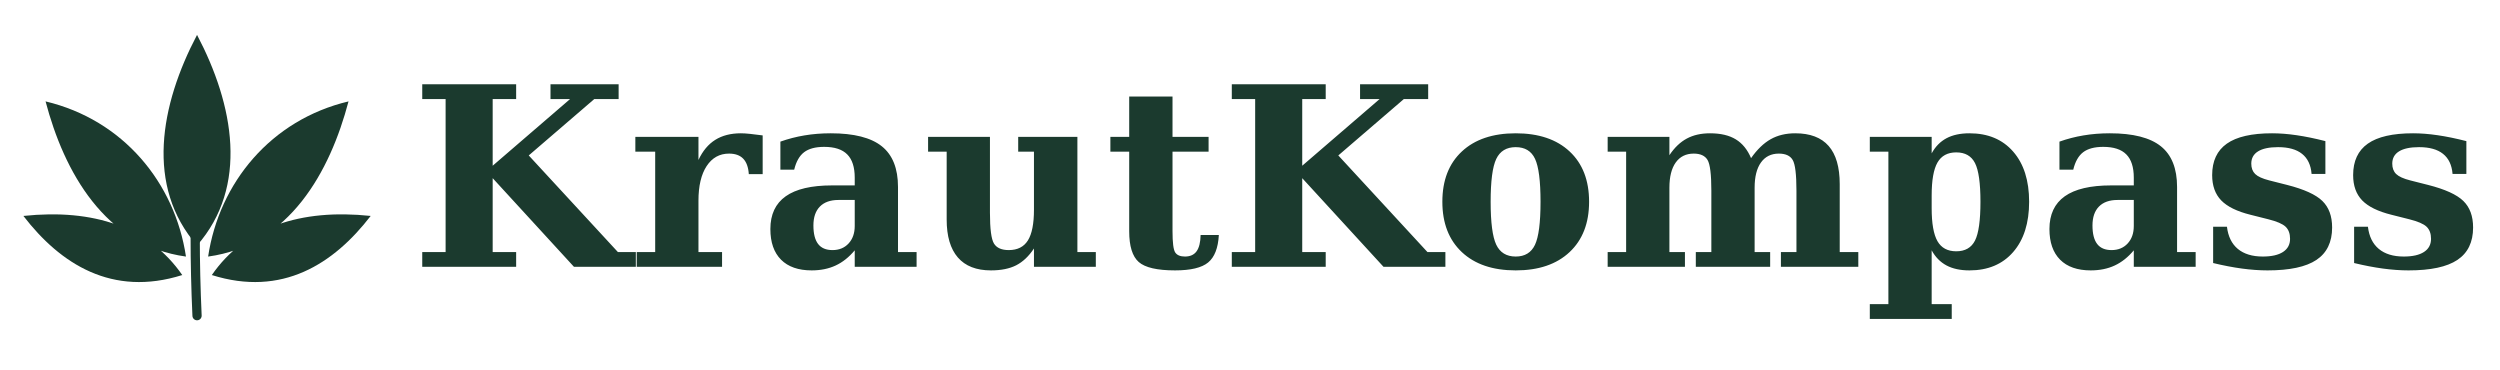
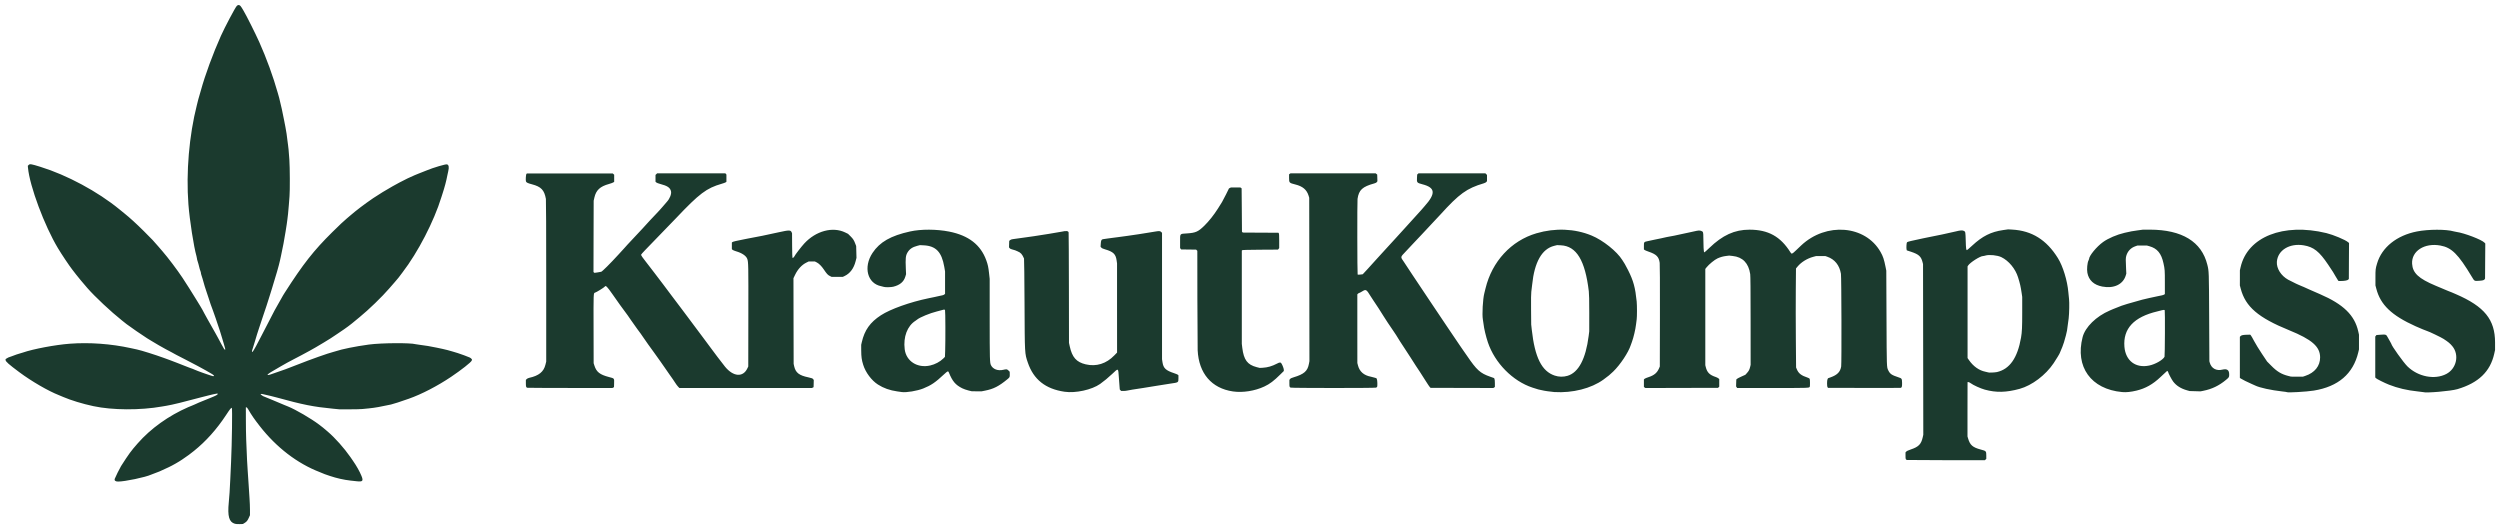
- <svg xmlns="http://www.w3.org/2000/svg" viewBox="0 0 609 90" width="609" height="90" color="#1B3A2E">
-   <g transform="translate(3 4) scale(.9)">
-     <path d="M50 81 Q49 59 50 39" fill="none" stroke="currentColor" stroke-width="2.5" stroke-linecap="round" />
-     <path d="M50 62 C36 46 40 24 50 5 C60 24 64 46 50 62 Z M47 65 C25 62 14 42 9 23 C30 28 44 45 47 65 Z M53 65 C75 62 86 42 91 23 C70 28 56 45 53 65 Z M46 70 C27 76 13 67 3 54 C22 52 37 57 46 70 Z M54 70 C73 76 87 67 97 54 C78 52 63 57 54 70 Z" fill="currentColor" />
-   </g>
-   <path d="M2.859 0.000 L2.859 3.603 L8.550 3.603 L8.550 40.870 L2.859 40.870 L2.859 44.473 L25.734 44.473 L25.734 40.870 L20.016 40.870 L20.016 24.629 L38.868 40.870 L34.103 40.870 L34.103 44.473 L50.697 44.473 L50.697 40.870 L44.768 40.870 L28.803 27.135 L50.516 3.603 L54.890 3.603 L54.890 0.000 L39.822 0.000 L20.016 21.598 L20.016 3.603 L25.734 3.603 L25.734 0.000 L2.859 0.000 Z M85.786 32.015 L85.786 22.580 L82.412 22.580 Q82.240 25.105 81.049 26.344 Q79.858 27.583 77.589 27.583 Q74.139 27.583 72.137 24.543 Q70.145 21.503 70.145 16.117 L70.145 3.603 L75.893 3.603 L75.893 0.000 L55.105 0.000 L55.105 3.603 L59.604 3.603 L59.604 28.060 L54.771 28.060 L54.771 31.663 L70.145 31.663 L70.145 26.030 Q71.689 29.337 74.234 30.929 Q76.789 32.530 80.477 32.530 Q81.402 32.530 82.726 32.387 Q84.051 32.254 85.786 32.015 Z M118.753 19.453 L118.753 3.603 L123.281 3.603 L123.281 0.000 L108.212 0.000 L108.212 4.022 Q106.125 1.515 103.561 0.324 Q101.006 -0.867 97.727 -0.867 Q92.867 -0.867 90.265 1.735 Q87.662 4.346 87.662 9.207 Q87.662 14.535 91.399 17.185 Q95.135 19.835 102.674 19.835 L108.212 19.835 L108.212 21.712 Q108.212 25.553 106.391 27.383 Q104.580 29.223 100.768 29.223 Q97.604 29.223 95.888 27.927 Q94.182 26.630 93.467 23.676 L90.102 23.676 L90.102 30.500 Q92.933 31.510 95.964 32.015 Q99.005 32.530 102.369 32.530 Q110.862 32.530 114.807 29.366 Q118.753 26.211 118.753 19.453 Z M108.212 9.951 L108.212 16.289 L104.247 16.289 Q101.302 16.289 99.720 14.678 Q98.147 13.077 98.147 10.065 Q98.147 7.063 99.291 5.566 Q100.434 4.079 102.789 4.079 Q105.229 4.079 106.715 5.690 Q108.212 7.301 108.212 9.951 Z M162.453 31.663 L162.453 3.603 L166.942 3.603 L166.942 0.000 L151.873 0.000 L151.873 4.470 Q149.996 1.639 147.556 0.381 Q145.116 -0.867 141.389 -0.867 Q136.061 -0.867 133.335 2.278 Q130.609 5.423 130.609 11.523 L130.609 28.060 L126.082 28.060 L126.082 31.663 L141.151 31.663 L141.151 13.163 Q141.151 7.272 142.132 5.671 Q143.114 4.079 145.735 4.079 Q148.928 4.079 150.396 6.434 Q151.873 8.788 151.873 13.906 L151.873 28.060 L148.032 28.060 L148.032 31.663 L162.453 31.663 Z M175.074 28.060 L170.489 28.060 L170.489 31.663 L175.074 31.663 L175.074 41.490 L185.625 41.490 L185.625 31.663 L194.412 31.663 L194.412 28.060 L185.625 28.060 L185.625 8.664 Q185.625 4.527 186.273 3.517 Q186.930 2.507 188.656 2.507 Q190.562 2.507 191.486 3.784 Q192.411 5.061 192.468 7.749 L196.910 7.749 Q196.643 2.983 194.298 1.058 Q191.963 -0.867 186.244 -0.867 Q179.725 -0.867 177.399 1.172 Q175.074 3.222 175.074 8.664 L175.074 28.060 Z M200.067 0.000 L200.067 3.603 L205.757 3.603 L205.757 40.870 L200.067 40.870 L200.067 44.473 L222.942 44.473 L222.942 40.870 L217.223 40.870 L217.223 24.629 L236.076 40.870 L231.310 40.870 L231.310 44.473 L247.904 44.473 L247.904 40.870 L241.976 40.870 L226.011 27.135 L247.723 3.603 L252.098 3.603 L252.098 0.000 L237.029 0.000 L217.223 21.598 L217.223 3.603 L222.942 3.603 L222.942 0.000 L200.067 0.000 Z M269.230 2.507 Q272.566 2.507 273.920 5.366 Q275.273 8.225 275.273 15.850 Q275.273 23.475 273.929 26.316 Q272.595 29.156 269.230 29.156 Q265.856 29.156 264.484 26.278 Q263.121 23.409 263.121 15.850 Q263.121 8.283 264.484 5.395 Q265.856 2.507 269.230 2.507 Z M269.230 -0.867 Q260.852 -0.867 256.106 3.584 Q251.359 8.044 251.359 15.850 Q251.359 23.676 256.106 28.098 Q260.852 32.530 269.230 32.530 Q277.627 32.530 282.364 28.098 Q287.102 23.676 287.102 15.850 Q287.102 8.044 282.345 3.584 Q277.599 -0.867 269.230 -0.867 Z M326.558 26.478 Q328.770 29.633 331.324 31.081 Q333.888 32.530 337.319 32.530 Q342.762 32.530 345.459 29.442 Q348.156 26.363 348.156 20.140 L348.156 3.603 L352.684 3.603 L352.684 0.000 L333.831 0.000 L333.831 3.603 L337.615 3.603 L337.615 18.557 Q337.615 24.486 336.700 26.030 Q335.794 27.583 333.326 27.583 Q330.523 27.583 328.970 25.420 Q327.426 23.266 327.426 19.272 L327.426 3.603 L331.210 3.603 L331.210 0.000 L313.100 0.000 L313.100 3.603 L316.884 3.603 L316.884 18.557 Q316.884 24.486 315.960 26.030 Q315.035 27.583 312.595 27.583 Q309.764 27.583 308.211 25.420 Q306.667 23.266 306.667 19.272 L306.667 3.603 L310.451 3.603 L310.451 0.000 L291.626 0.000 L291.626 3.603 L296.125 3.603 L296.125 28.060 L291.626 28.060 L291.626 31.663 L306.667 31.663 L306.667 27.193 Q308.516 29.966 310.899 31.243 Q313.281 32.530 316.551 32.530 Q320.430 32.530 322.841 31.053 Q325.253 29.575 326.558 26.478 Z M370.554 17.395 L370.554 14.268 Q370.554 8.731 371.964 6.252 Q373.384 3.784 376.539 3.784 Q379.789 3.784 381.114 6.405 Q382.439 9.026 382.439 15.850 Q382.439 22.665 381.114 25.267 Q379.789 27.879 376.539 27.879 Q373.384 27.879 371.964 25.401 Q370.554 22.932 370.554 17.395 Z M360.012 28.060 L355.485 28.060 L355.485 31.663 L370.554 31.663 L370.554 27.641 Q371.897 30.109 374.156 31.320 Q376.425 32.530 379.761 32.530 Q386.518 32.530 390.407 28.070 Q394.296 23.618 394.296 15.850 Q394.296 8.073 390.407 3.603 Q386.518 -0.867 379.761 -0.867 Q376.425 -0.867 374.156 0.343 Q371.897 1.554 370.554 4.022 L370.554 -9.083 L375.443 -9.083 L375.443 -12.686 L355.485 -12.686 L355.485 -9.083 L360.012 -9.083 L360.012 28.060 Z M430.334 19.453 L430.334 3.603 L434.861 3.603 L434.861 0.000 L419.792 0.000 L419.792 4.022 Q417.705 1.515 415.141 0.324 Q412.586 -0.867 409.308 -0.867 Q404.447 -0.867 401.845 1.735 Q399.243 4.346 399.243 9.207 Q399.243 14.535 402.979 17.185 Q406.715 19.835 414.254 19.835 L419.792 19.835 L419.792 21.712 Q419.792 25.553 417.972 27.383 Q416.161 29.223 412.348 29.223 Q409.184 29.223 407.468 27.927 Q405.762 26.630 405.047 23.676 L401.683 23.676 L401.683 30.500 Q404.513 31.510 407.544 32.015 Q410.585 32.530 413.949 32.530 Q422.442 32.530 426.388 29.366 Q430.334 26.211 430.334 19.453 Z M419.792 9.951 L419.792 16.289 L415.827 16.289 Q412.882 16.289 411.300 14.678 Q409.727 13.077 409.727 10.065 Q409.727 7.063 410.871 5.566 Q412.014 4.079 414.369 4.079 Q416.809 4.079 418.296 5.690 Q419.792 7.301 419.792 9.951 Z M439.120 0.925 L439.120 9.770 L442.485 9.770 Q442.904 6.224 445.134 4.365 Q447.374 2.507 451.215 2.507 Q454.427 2.507 456.143 3.622 Q457.859 4.737 457.859 6.824 Q457.859 8.731 456.772 9.770 Q455.685 10.808 452.550 11.590 L448.203 12.686 Q443.295 13.906 441.084 16.184 Q438.882 18.472 438.882 22.341 Q438.882 27.488 442.456 30.004 Q446.030 32.530 453.474 32.530 Q456.276 32.530 459.450 32.063 Q462.624 31.606 466.465 30.624 L466.465 22.637 L463.101 22.637 Q462.834 25.887 460.785 27.517 Q458.745 29.156 454.933 29.156 Q451.720 29.156 450.062 28.127 Q448.413 27.107 448.413 25.143 Q448.413 23.533 449.366 22.608 Q450.319 21.684 452.788 21.055 L457.115 19.958 Q463.339 18.376 465.722 16.051 Q468.105 13.735 468.105 9.588 Q468.105 4.232 464.273 1.677 Q460.451 -0.867 452.378 -0.867 Q449.423 -0.867 446.116 -0.419 Q442.818 0.029 439.120 0.925 Z M473.462 0.925 L473.462 9.770 L476.827 9.770 Q477.246 6.224 479.477 4.365 Q481.717 2.507 485.558 2.507 Q488.770 2.507 490.485 3.622 Q492.201 4.737 492.201 6.824 Q492.201 8.731 491.114 9.770 Q490.028 10.808 486.892 11.590 L482.546 12.686 Q477.637 13.906 475.426 16.184 Q473.224 18.472 473.224 22.341 Q473.224 27.488 476.798 30.004 Q480.373 32.530 487.817 32.530 Q490.619 32.530 493.793 32.063 Q496.967 31.606 500.808 30.624 L500.808 22.637 L497.443 22.637 Q497.176 25.887 495.127 27.517 Q493.087 29.156 489.275 29.156 Q486.063 29.156 484.404 28.127 Q482.755 27.107 482.755 25.143 Q482.755 23.533 483.709 22.608 Q484.662 21.684 487.130 21.055 L491.457 19.958 Q497.681 18.376 500.064 16.051 Q502.447 13.735 502.447 9.588 Q502.447 4.232 498.615 1.677 Q494.793 -0.867 486.720 -0.867 Q483.766 -0.867 480.458 -0.419 Q477.161 0.029 473.462 0.925 Z" fill="currentColor" transform="translate(100 65) scale(1 -1)" />
+ <svg xmlns="http://www.w3.org/2000/svg" viewBox="0 0 952 201" width="952" height="201">
+   <path fill="#1B3A2E" fill-rule="evenodd" d="M89.46 199.45C87.23 198.83 86.60 196.61 87.12 191.31C87.35 189.07 87.51 186.50 87.69 182.56C87.79 180.43 87.93 177.48 87.99 176.00C88.33 168.75 88.51 155.58 88.28 155.35C88.07 155.15 87.64 155.68 86.07 158.07C82.53 163.46 78.45 168.02 73.86 171.71C72.25 173.00 71.74 173.37 69.40 174.97C68.14 175.84 65.74 177.21 64.25 177.91C62.08 178.94 60.86 179.50 60.79 179.50C60.76 179.50 60.55 179.58 60.33 179.68C59.96 179.85 59.66 179.97 58.34 180.44C58.05 180.55 57.70 180.68 57.56 180.74C55.34 181.75 47.55 183.38 44.97 183.38C43.96 183.38 43.49 183.00 43.69 182.34C43.85 181.82 45.65 178.19 46.09 177.50C49.14 172.74 49.83 171.80 52.43 168.84C57.40 163.17 64.24 158.28 71.69 155.04C72.37 154.74 72.97 154.50 73.02 154.50C73.07 154.50 73.61 154.27 74.21 153.99C75.63 153.33 75.10 153.55 80.05 151.55C82.24 150.67 82.88 150.33 82.88 150.04L82.88 149.85L82.41 149.91C82.15 149.94 81.54 150.06 81.06 150.18C80.58 150.30 79.82 150.48 79.38 150.58C78.93 150.68 77.75 150.98 76.75 151.25C70.28 153.00 65.38 154.20 63.44 154.50C63.09 154.56 62.33 154.69 61.75 154.79C53.41 156.27 42.84 156.22 35.56 154.66C31.50 153.80 26.96 152.41 24.06 151.16C23.51 150.92 22.78 150.61 22.44 150.48C18.34 148.87 12.03 145.21 7.38 141.75C3.30 138.71 2.13 137.67 2.13 137.11L2.12 136.75L2.62 136.44C2.90 136.27 3.15 136.12 3.19 136.12C3.23 136.12 3.83 135.91 4.54 135.64C6.02 135.07 6.82 134.80 7.69 134.56C8.03 134.47 8.48 134.34 8.69 134.26C12.63 132.89 21.00 131.31 26.56 130.89C34.01 130.32 42.29 130.92 49.81 132.57C50.64 132.75 51.68 132.98 52.12 133.07C53.86 133.44 59.07 135.08 62.44 136.31C63.12 136.56 64.05 136.90 64.50 137.06C64.95 137.21 66.27 137.72 67.44 138.18C68.61 138.64 69.90 139.15 70.31 139.31C70.72 139.47 71.58 139.80 72.22 140.05C72.85 140.30 73.42 140.50 73.47 140.50C73.52 140.50 73.76 140.60 74.00 140.73C74.24 140.86 74.86 141.11 75.38 141.29C75.89 141.47 76.76 141.79 77.31 142.00C77.86 142.22 78.60 142.47 78.94 142.56C79.29 142.66 79.87 142.85 80.23 142.99C81.55 143.51 81.96 143.18 80.84 142.49C80.07 142.01 76.75 140.12 76.67 140.12C76.65 140.12 75.99 139.77 75.22 139.33C74.44 138.89 72.43 137.84 70.75 136.99C69.07 136.15 67.43 135.31 67.12 135.12C66.81 134.94 65.99 134.49 65.31 134.13C64.62 133.76 63.64 133.24 63.12 132.97C61.88 132.31 59.09 130.70 57.69 129.83C57.07 129.45 56.31 128.98 56.00 128.80C54.75 128.04 49.12 124.17 48.19 123.42C47.64 122.99 46.83 122.34 46.39 121.99C42.26 118.72 36.09 112.93 33.27 109.69C31.78 107.98 29.54 105.30 28.99 104.56C28.68 104.15 28.00 103.28 27.49 102.62C26.39 101.22 23.44 96.81 22.07 94.52C16.92 85.94 11.32 70.92 10.66 63.93L10.59 63.15L10.91 62.82C11.39 62.35 11.81 62.42 15.36 63.52C25.51 66.65 37.20 72.94 45.44 79.69C45.99 80.14 46.80 80.81 47.25 81.16C49.54 83.01 51.76 85.03 54.77 88.01C57.83 91.05 58.80 92.07 60.27 93.83C60.57 94.19 61.30 95.03 61.89 95.71C63.85 97.95 67.54 102.83 69.47 105.75C70.70 107.61 73.47 111.96 74.00 112.88C74.30 113.39 74.84 114.27 75.20 114.82C75.56 115.38 76.06 116.20 76.31 116.64C76.56 117.08 76.90 117.66 77.07 117.94C77.23 118.21 77.53 118.78 77.73 119.19C77.93 119.61 78.51 120.65 79.00 121.50C80.12 123.43 81.28 125.49 82.00 126.81C82.29 127.36 82.75 128.18 83.00 128.62C83.26 129.07 83.84 130.16 84.30 131.05C85.77 133.92 86.22 133.91 85.26 131.03C84.99 130.22 84.68 129.20 84.58 128.75C84.41 128.03 83.09 123.91 82.77 123.11C82.70 122.95 82.42 122.11 82.15 121.25C81.87 120.39 81.39 119.04 81.09 118.25C80.54 116.86 79.77 114.65 79.52 113.75C79.45 113.51 79.10 112.47 78.75 111.44C78.39 110.41 78.03 109.31 77.95 109.00C77.18 106.27 76.95 105.47 76.74 104.90C76.61 104.53 76.50 104.09 76.50 103.92C76.50 103.75 76.44 103.49 76.36 103.34C76.22 103.09 75.94 102.07 75.56 100.50C75.47 100.12 75.31 99.59 75.20 99.31C75.10 99.04 75.01 98.66 75.01 98.48C75.00 98.30 74.92 97.88 74.82 97.55C73.81 94.08 72.21 83.86 71.75 77.81C70.82 65.66 72.02 51.57 74.97 40.00C75.21 39.07 75.45 38.10 75.51 37.84C75.58 37.58 75.77 36.88 75.96 36.28C76.14 35.68 76.38 34.82 76.51 34.38C78.09 28.60 81.12 20.37 84.14 13.62C85.64 10.29 89.54 2.92 90.14 2.29C90.79 1.62 91.44 1.85 92.08 2.98C92.26 3.30 92.57 3.82 92.76 4.12C93.74 5.73 97.26 12.73 98.72 16.00C101.49 22.19 104.02 29.14 105.81 35.50C105.99 36.15 106.22 36.97 106.32 37.31C106.48 37.88 106.83 39.35 107.31 41.50C107.62 42.91 107.85 44.01 108.19 45.81C108.37 46.77 108.59 47.93 108.69 48.38C108.94 49.53 109.34 52.20 109.50 53.81C109.58 54.56 109.66 55.21 109.69 55.26C109.77 55.38 109.98 57.80 110.19 60.80C110.40 63.79 110.43 72.70 110.25 74.69C110.19 75.38 110.07 76.84 110.00 77.94C109.93 79.04 109.79 80.61 109.69 81.44C109.59 82.26 109.48 83.25 109.43 83.62C109.39 84.00 109.28 84.79 109.19 85.38C109.10 85.96 108.90 87.22 108.75 88.19C108.32 90.96 107.66 94.49 106.99 97.50C106.85 98.15 106.68 98.91 106.62 99.19C106.24 100.98 105.01 105.27 103.56 109.88C103.31 110.67 103.03 111.57 102.94 111.88C102.84 112.18 102.53 113.17 102.25 114.06C101.96 114.96 101.62 116.03 101.49 116.44C101.36 116.85 100.78 118.59 100.19 120.31C99.61 122.03 98.91 124.14 98.63 125.00C98.36 125.86 98.02 126.90 97.88 127.31C97.73 127.72 97.39 128.85 97.13 129.81C96.86 130.78 96.50 131.96 96.32 132.45C95.48 134.80 96.10 134.48 97.46 131.88C97.80 131.22 98.70 129.51 99.46 128.06C100.22 126.62 101.58 123.98 102.50 122.19C104.44 118.38 104.90 117.54 105.98 115.69C106.42 114.93 106.95 114.00 107.15 113.62C107.62 112.75 107.94 112.22 108.44 111.44C115.44 100.51 119.45 95.41 126.52 88.42C129.46 85.52 130.84 84.22 132.07 83.19C132.48 82.85 133.04 82.37 133.32 82.13C135.70 80.07 138.64 77.84 142.12 75.45C143.68 74.37 147.71 71.91 149.44 70.97C150.26 70.52 151.47 69.86 152.12 69.50C153.69 68.64 156.84 67.12 157.94 66.70C158.42 66.51 158.98 66.28 159.19 66.19C159.39 66.10 160.10 65.82 160.75 65.57C161.40 65.32 162.19 65.01 162.50 64.88C164.94 63.85 169.77 62.43 170.23 62.59C170.91 62.83 171.06 63.62 170.70 65.17C170.60 65.59 170.45 66.28 170.37 66.69C169.93 69.01 169.33 71.27 168.43 74.00C168.32 74.31 168.16 74.82 168.07 75.12C165.26 84.27 159.15 96.09 153.26 103.75C152.60 104.61 151.92 105.51 151.75 105.75C151.58 105.99 150.96 106.72 150.37 107.38C149.79 108.03 148.80 109.15 148.19 109.88C145.61 112.90 140.30 118.04 136.99 120.72C136.05 121.48 134.70 122.59 133.99 123.19C133.27 123.78 131.93 124.78 131.00 125.41C130.07 126.03 128.90 126.83 128.39 127.18C126.54 128.45 125.28 129.26 123.38 130.39C122.31 131.02 120.90 131.86 120.25 132.25C119.60 132.64 118.53 133.24 117.88 133.59C116.02 134.57 114.95 135.15 114.81 135.25C114.74 135.31 113.46 135.97 111.96 136.74C110.46 137.50 108.21 138.74 106.96 139.48C105.71 140.23 104.18 141.12 103.56 141.47C102.94 141.82 102.30 142.25 102.13 142.43L101.84 142.74L102.01 142.81C102.11 142.85 102.58 142.74 103.06 142.58C108.04 140.89 109.71 140.28 113.31 138.84C118.25 136.88 124.95 134.50 126.94 134.01C127.21 133.95 127.92 133.74 128.50 133.56C129.67 133.20 130.00 133.11 133.00 132.46C134.73 132.09 138.29 131.49 140.50 131.20C145.28 130.57 156.28 130.50 158.27 131.07C158.38 131.11 158.89 131.18 159.39 131.24C161.77 131.53 164.20 131.93 166.25 132.38C166.83 132.51 167.88 132.73 168.56 132.87C169.25 133.02 170.09 133.22 170.44 133.32C170.78 133.42 171.65 133.67 172.38 133.87C173.96 134.32 174.44 134.48 176.69 135.28C178.78 136.03 179.31 136.29 179.56 136.67L179.75 136.96L179.62 137.33C179.41 137.94 175.63 140.91 171.75 143.52C166.58 146.99 160.55 150.12 155.69 151.83C152.49 152.96 149.78 153.84 148.88 154.04C145.08 154.87 142.70 155.29 140.56 155.50C139.81 155.57 138.68 155.68 138.06 155.75C137.44 155.82 135.23 155.87 133.14 155.87L129.35 155.88L126.77 155.63C119.33 154.91 115.26 154.10 105.44 151.38C104.96 151.25 103.89 150.97 103.06 150.77C99.70 149.95 99.25 149.87 99.25 150.13C99.25 150.26 100.34 151.00 100.54 151.00C100.60 151.00 102.12 151.63 103.92 152.39C105.72 153.16 107.67 153.98 108.25 154.21C108.83 154.45 109.48 154.71 109.68 154.79C112.62 155.98 118.41 159.35 121.50 161.68C122.73 162.60 123.22 163.00 124.80 164.36C127.64 166.79 131.04 170.62 133.44 174.06C133.77 174.54 134.22 175.19 134.43 175.50C135.73 177.36 136.97 179.56 137.63 181.18C138.45 183.17 138.14 183.53 135.81 183.26C135.26 183.20 134.19 183.08 133.44 183.00C131.00 182.73 128.19 182.10 125.63 181.24C123.76 180.61 123.17 180.40 122.90 180.25C122.79 180.19 122.29 179.98 121.81 179.80C113.22 176.50 105.25 170.38 98.91 162.25C96.75 159.47 95.85 158.17 94.46 155.78C94.22 155.38 93.99 155.12 93.85 155.12L93.62 155.12L93.63 159.78C93.63 162.34 93.68 165.76 93.75 167.38C94.05 174.93 94.15 177.10 94.32 179.19C94.42 180.43 94.58 182.90 94.69 184.69C94.79 186.47 94.94 188.87 95.03 190.00C95.11 191.13 95.19 192.99 95.19 194.12L95.19 196.19L94.83 197.00C94.31 198.19 93.96 198.65 93.18 199.12L92.49 199.54L91.27 199.58C90.51 199.61 89.84 199.56 89.46 199.45ZM726.19 175.16C725.68 175.03 725.62 174.89 725.62 173.55L725.62 172.26L725.91 171.96C726.09 171.75 726.70 171.47 727.67 171.14C730.63 170.14 731.59 169.15 732.18 166.50L732.39 165.56L732.34 133.06L732.29 100.56L732.10 99.81C731.55 97.64 730.65 96.84 727.72 95.87L726.13 95.35L726.04 95.08C725.88 94.58 725.98 92.47 726.19 92.25C726.29 92.13 726.94 91.93 727.72 91.76C729.32 91.43 731.01 91.05 732.11 90.80C732.55 90.70 733.34 90.53 733.86 90.44C736.57 89.94 742.81 88.62 744.75 88.13C746.58 87.67 747.29 87.63 747.90 87.95C748.44 88.23 748.46 88.38 748.55 91.67C748.63 94.61 748.71 95.25 749.01 95.25C749.08 95.25 749.97 94.48 750.98 93.55C754.89 89.92 758.15 88.28 762.75 87.62L764.69 87.34L766.25 87.43C773.72 87.84 779.32 91.33 783.64 98.28C785.58 101.40 787.26 106.90 787.63 111.31C787.70 112.14 787.81 113.29 787.89 113.88C788.05 115.08 787.97 119.35 787.75 121.25C787.61 122.46 787.28 124.87 787.12 125.88C786.99 126.68 786.54 128.42 785.97 130.31C785.69 131.25 785.02 132.99 784.62 133.82C784.48 134.10 784.38 134.36 784.38 134.40C784.38 134.57 783.04 136.79 782.02 138.31C778.99 142.84 773.75 146.79 769.09 148.07C763.96 149.47 760.15 149.56 755.81 148.37C754.22 147.94 751.36 146.64 750.43 145.92C750.12 145.69 749.73 145.50 749.56 145.50L749.25 145.50L749.24 146.66C749.23 147.29 749.22 151.95 749.22 157.00L749.22 166.19L749.44 166.94C750.18 169.49 751.18 170.36 754.29 171.19C756.35 171.73 756.38 171.76 756.38 173.56L756.38 174.74L756.10 175.00L755.83 175.25L741.13 175.24C733.05 175.23 726.33 175.19 726.19 175.16ZM343.38 149.29C343.20 149.27 342.44 149.16 341.69 149.05C338.84 148.65 336.45 147.80 334.33 146.44C331.90 144.89 329.62 141.85 328.71 138.93C328.13 137.09 327.96 135.85 327.95 133.50L327.94 131.31L328.17 130.31C329.22 125.71 331.35 122.72 335.44 120.06C339.05 117.71 346.54 115.03 353.62 113.57C354.14 113.46 355.12 113.26 355.81 113.12C356.50 112.99 357.37 112.79 357.75 112.69C358.13 112.59 358.65 112.48 358.91 112.44C359.17 112.39 359.50 112.25 359.63 112.12L359.88 111.88L359.88 107.62L359.88 103.37L359.57 101.57C358.60 95.95 356.38 93.64 351.75 93.42L350.31 93.35L349.26 93.62C347.45 94.09 346.34 94.85 345.57 96.16C344.87 97.36 344.77 98.36 344.94 102.30L345.03 104.42L344.74 105.37C344.15 107.32 342.65 108.57 340.17 109.18C339.28 109.40 337.06 109.44 336.54 109.24C336.35 109.17 335.91 109.05 335.57 108.99C330.31 107.99 328.67 101.73 332.26 96.31C335.01 92.16 339.21 89.76 346.56 88.14C350.73 87.22 356.63 87.24 361.44 88.19C368.85 89.66 373.44 93.21 375.58 99.14C376.19 100.84 376.37 101.69 376.62 103.94L376.87 106.19L376.87 121.38C376.88 136.85 376.91 138.16 377.36 139.06C378.12 140.60 380.01 141.31 382.06 140.82C383.26 140.53 383.51 140.56 384.04 141.10L384.50 141.57L384.52 142.52C384.54 143.63 384.52 143.67 383.56 144.46C380.37 147.08 378.34 148.12 375.14 148.75L373.84 149.01L371.95 149.01L370.06 149.00L368.75 148.68C368.01 148.50 367.00 148.15 366.44 147.87C363.83 146.56 362.69 145.21 361.33 141.84C361.06 141.18 360.90 141.24 359.53 142.51C356.18 145.64 354.58 146.73 351.58 147.93C349.22 148.87 345.11 149.55 343.38 149.29ZM405.40 149.18C398.12 148.12 393.58 144.52 391.39 138.06C390.20 134.56 390.23 135.02 390.14 115.38C390.10 106.20 390.01 98.58 389.95 98.44C389.22 96.77 388.72 96.21 387.50 95.71C387.19 95.58 386.77 95.40 386.56 95.31C386.35 95.23 385.85 95.08 385.46 94.99C384.95 94.88 384.66 94.73 384.48 94.51L384.23 94.19L384.27 92.96L384.31 91.73L384.65 91.44C384.86 91.26 385.23 91.12 385.65 91.07C386.48 90.96 389.40 90.56 391.06 90.32C391.75 90.22 392.96 90.05 393.75 89.94C395.61 89.68 403.52 88.40 404.25 88.23C406.03 87.83 406.79 87.91 406.93 88.52C406.97 88.68 407.02 98.21 407.04 109.69L407.07 130.56L407.35 131.85C408.26 136.06 409.88 137.90 413.43 138.74C417.47 139.70 421.30 138.50 424.34 135.33L425.38 134.26L425.37 117.28L425.37 100.31L425.20 99.12C424.86 96.75 423.93 95.86 420.81 94.95C420.01 94.72 419.60 94.53 419.39 94.29L419.10 93.96L419.17 92.84C419.24 91.55 419.43 91.16 420.03 91.08C420.25 91.05 421.03 90.94 421.75 90.83C422.47 90.72 423.37 90.60 423.75 90.56C424.13 90.52 425.00 90.41 425.69 90.31C426.38 90.20 428.03 89.98 429.38 89.81C430.72 89.63 432.63 89.35 433.62 89.19C434.62 89.02 436.20 88.77 437.12 88.63C438.05 88.48 439.29 88.28 439.88 88.18C441.42 87.92 441.78 87.94 442.17 88.33L442.50 88.66L442.50 112.74L442.50 136.81L442.68 137.97C443.02 140.22 443.94 141.07 447.12 142.12C447.78 142.34 448.41 142.60 448.53 142.71L448.75 142.91L448.75 144.07C448.75 145.66 448.77 145.65 445.75 146.07C444.23 146.28 441.92 146.65 440.31 146.93C438.26 147.30 437.08 147.49 435.25 147.75C432.22 148.19 429.59 148.62 429.13 148.75C428.89 148.82 428.29 148.88 427.80 148.88L426.92 148.88L426.66 148.59L426.41 148.31L426.33 147.31C426.28 146.76 426.16 145.13 426.06 143.69C425.80 140.03 425.94 140.11 423.54 142.38C422.05 143.79 420.34 145.21 418.92 146.21C415.77 148.43 409.59 149.79 405.40 149.18ZM591.88 149.29C590.77 149.22 587.71 148.78 587.33 148.63C587.14 148.56 586.86 148.50 586.71 148.50C586.43 148.50 585.58 148.26 583.56 147.60C576.03 145.12 569.24 138.23 566.59 130.38C565.85 128.19 565.10 125.03 564.94 123.44C564.89 123.03 564.78 122.25 564.68 121.70C564.33 119.82 564.66 113.83 565.23 111.67C565.30 111.41 565.51 110.57 565.69 109.81C568.17 99.56 575.46 91.67 585.06 88.84C592.19 86.74 599.65 87.04 606.07 89.69C610.40 91.47 615.73 95.73 617.78 99.03C618.07 99.51 618.50 100.18 618.73 100.54C618.95 100.90 619.52 101.95 619.98 102.88C622.02 106.96 622.71 109.49 623.25 114.81C623.40 116.30 623.40 120.60 623.25 121.62C623.18 122.07 623.07 122.94 623.00 123.56C622.79 125.42 622.05 128.56 621.44 130.19C621.26 130.67 621.06 131.22 621.00 131.41C620.11 134.20 617.00 138.89 614.30 141.50C613.12 142.65 612.41 143.23 610.56 144.57C605.93 147.92 598.82 149.72 591.88 149.29ZM808.12 149.30C796.25 148.21 790.13 139.70 793.06 128.37C794.05 124.55 798.23 120.46 803.39 118.25C803.90 118.04 804.48 117.78 804.69 117.69C805.10 117.50 806.99 116.75 807.88 116.43C808.18 116.32 809.17 116.00 810.06 115.73C811.52 115.29 812.36 115.05 815.75 114.12C816.27 113.98 817.45 113.70 818.38 113.50C819.30 113.30 820.62 113.02 821.31 112.87C822.00 112.72 822.84 112.54 823.19 112.48C823.53 112.41 823.94 112.28 824.09 112.18L824.38 111.99L824.38 107.47C824.38 102.92 824.35 102.53 823.85 100.25C823.04 96.49 821.47 94.59 818.49 93.76L817.55 93.50L815.74 93.50L813.93 93.50L813.18 93.76C811.40 94.38 810.21 95.63 809.68 97.44C809.45 98.25 809.44 99.02 809.61 102.31L809.70 104.19L809.49 104.89C808.47 108.31 804.94 109.98 800.53 109.12C797.33 108.50 795.41 106.72 794.87 103.87C794.62 102.53 794.85 100.06 795.30 99.19C795.41 98.98 795.50 98.75 795.50 98.67C795.51 97.43 798.38 93.93 800.84 92.17C802.82 90.74 806.13 89.33 809.06 88.65C811.46 88.10 812.00 88.00 814.00 87.73L816.06 87.45L818.69 87.45C830.94 87.48 838.38 92.02 840.55 100.81C841.17 103.31 841.17 103.21 841.25 120.88L841.33 137.56L841.48 138.11C842.09 140.28 843.99 141.33 846.31 140.75C848.04 140.33 848.87 140.91 848.87 142.54C848.88 143.61 848.84 143.68 847.66 144.66C845.03 146.85 842.27 148.18 839.00 148.82L837.95 149.03L835.88 148.97L833.81 148.91L832.81 148.63C830.45 147.96 828.74 146.87 827.53 145.28C826.97 144.54 825.62 141.98 825.62 141.65C825.62 141.58 825.54 141.46 825.44 141.38L825.26 141.23L824.54 141.89C824.14 142.26 823.30 143.04 822.68 143.62C819.79 146.35 817.01 147.91 813.59 148.74C811.41 149.26 809.69 149.44 808.12 149.30ZM870.87 149.33C870.83 149.28 870.01 149.16 869.05 149.06C864.80 148.58 860.52 147.65 858.81 146.82C858.61 146.72 857.96 146.43 857.38 146.18C856.03 145.61 853.63 144.41 853.24 144.12L852.94 143.89L852.94 136.08L852.94 128.28L853.18 128.01C853.51 127.65 854.11 127.51 855.59 127.47L856.87 127.44L857.11 127.69C857.25 127.83 857.81 128.81 858.37 129.88C858.93 130.94 860.27 133.13 861.35 134.74L863.31 137.67L864.88 139.25C867.09 141.50 868.78 142.51 871.38 143.16L872.44 143.42L874.69 143.43L876.94 143.44L877.81 143.15C881.43 141.96 883.51 139.38 883.50 136.07C883.48 132.00 880.39 129.28 871.75 125.77C859.95 120.98 855.09 116.82 853.27 109.95L852.94 108.69L852.95 105.81L852.95 102.94L853.22 101.75C855.85 90.21 869.47 84.79 885.88 88.76C888.46 89.38 893.05 91.30 894.12 92.20L894.51 92.53L894.47 99.38L894.44 106.22L894.21 106.48C893.93 106.78 892.80 107.00 891.47 107.00L890.52 107.00L890.25 106.66C890.10 106.47 889.70 105.81 889.36 105.19C888.69 103.97 888.45 103.59 886.57 100.79C883.19 95.75 881.03 94.04 877.25 93.42C871.82 92.53 867.33 95.30 867.03 99.72C866.87 102.22 868.61 104.99 871.31 106.50C871.99 106.88 874.22 108.00 874.30 108.00C874.34 108.00 874.76 108.19 875.25 108.43C875.73 108.66 876.34 108.92 876.60 109.01C876.85 109.09 877.12 109.20 877.19 109.25C877.26 109.30 878.18 109.72 879.25 110.18C880.32 110.64 881.36 111.10 881.56 111.19C881.77 111.28 882.61 111.65 883.44 112.01C892.37 115.87 896.65 120.04 898.02 126.19L898.30 127.44L898.30 130.25L898.30 133.06L898.03 134.19C896.08 142.36 890.39 147.24 881.06 148.74C878.34 149.18 871.13 149.59 870.87 149.33ZM922.69 149.31C922.62 149.28 921.72 149.17 920.69 149.06C916.62 148.64 913.02 147.79 909.71 146.48C908.01 145.81 904.98 144.29 904.72 143.98L904.50 143.72L904.50 135.94L904.50 128.15L904.73 127.87L904.96 127.58L906.54 127.46C908.55 127.31 908.68 127.36 909.25 128.47C909.49 128.92 909.90 129.65 910.16 130.08C910.41 130.51 910.62 130.90 910.62 130.94C910.62 131.57 915.26 138.06 916.75 139.52C920.80 143.48 927.12 144.71 931.55 142.41C935.46 140.37 936.59 135.13 933.84 131.82C932.94 130.75 932.32 130.23 930.49 129.04C929.68 128.50 924.71 126.12 924.42 126.12C924.29 126.12 921.29 124.89 919.88 124.25C910.73 120.13 906.48 116.07 904.90 109.94L904.57 108.69L904.57 105.69C904.57 102.57 904.59 102.34 905.20 100.30C907.01 94.18 912.68 89.64 920.38 88.14C924.78 87.28 931.53 87.27 934.44 88.12C934.64 88.18 935.07 88.26 935.38 88.31C938.42 88.73 945.03 91.26 946.10 92.41L946.40 92.73L946.35 99.39L946.31 106.06L946.16 106.33C945.95 106.70 945.43 106.84 943.97 106.93C942.22 107.04 942.27 107.07 941.31 105.46C936.07 96.73 933.59 94.27 929.25 93.49C923.20 92.41 918.25 95.62 918.53 100.43C918.74 103.97 921.00 106.08 927.50 108.80C927.95 108.99 928.42 109.19 928.56 109.25C928.70 109.31 929.18 109.51 929.62 109.69C930.07 109.87 930.66 110.13 930.94 110.25C931.21 110.38 931.83 110.64 932.31 110.82C932.79 111.00 933.36 111.22 933.56 111.31C933.77 111.40 934.50 111.71 935.19 112.01C946.09 116.72 950.12 121.70 950.12 130.44L950.12 133.26L949.80 134.72C948.28 141.51 943.81 145.81 935.77 148.19C933.26 148.93 923.76 149.75 922.69 149.31ZM469.50 149.06C461.37 147.87 456.50 142.19 456.07 133.38C456.03 132.52 455.98 123.64 455.96 113.66L455.94 95.51L455.71 95.29L455.49 95.06L452.65 95.02L449.81 94.99L449.59 94.73L449.38 94.47L449.38 92.12C449.38 88.80 449.15 89.07 452.06 88.88C455.32 88.66 456.28 88.23 458.61 85.95C460.37 84.23 462.21 81.91 463.78 79.44C464.33 78.57 464.89 77.68 465.35 76.93C465.57 76.58 466.25 75.27 466.87 74.03L467.99 71.76L468.36 71.57L468.74 71.38L470.53 71.38L472.33 71.38L472.57 71.55L472.81 71.73L472.88 79.98L472.94 88.24L473.10 88.40L473.26 88.56L480.04 88.60L486.81 88.63L486.97 88.84C487.08 88.99 487.12 89.79 487.12 91.76L487.12 94.47L486.89 94.76L486.66 95.05L479.93 95.09C475.42 95.12 473.14 95.18 473.04 95.27L472.88 95.41L472.88 113.18L472.88 130.94L473.06 132.45C473.63 137.03 475.00 138.88 478.51 139.80L479.70 140.10L480.76 140.05C482.69 139.95 484.40 139.45 486.27 138.47C487.37 137.89 487.69 137.90 488.05 138.53C488.46 139.24 488.88 140.41 488.88 140.85L488.88 141.28L487.59 142.55C485.07 145.05 483.56 146.20 481.46 147.18C477.84 148.88 473.22 149.61 469.50 149.06ZM200.75 147.66C200.34 147.52 200.25 147.21 200.25 145.93L200.25 144.66L200.57 144.34C200.75 144.16 201.15 143.96 201.48 143.89C205.17 143.09 207.05 141.58 207.70 138.89L208.00 137.69L208.00 107.06C208.00 87.69 207.95 76.18 207.88 75.75C207.27 72.36 206.07 71.10 202.56 70.18C201.02 69.78 200.48 69.53 200.30 69.12C200.11 68.71 200.25 66.45 200.48 66.22L200.64 66.06L216.99 66.06L233.35 66.06L233.61 66.30L233.88 66.54L233.88 67.90L233.88 69.25L233.49 69.49C233.28 69.62 232.56 69.87 231.90 70.06C228.52 70.99 226.98 72.41 226.35 75.20L226.07 76.44L226.03 90.01L226.00 103.59L226.18 103.75L226.37 103.90L227.47 103.75C228.07 103.67 228.73 103.55 228.94 103.49C229.37 103.36 232.33 100.41 235.50 96.95C236.57 95.79 237.52 94.74 237.62 94.63C237.73 94.52 238.31 93.87 238.92 93.18C239.54 92.50 240.96 90.97 242.09 89.79C243.89 87.89 245.22 86.46 247.44 84.00C247.78 83.62 248.80 82.55 249.69 81.62C250.59 80.70 251.77 79.40 252.31 78.75C252.86 78.10 253.60 77.24 253.96 76.84C255.09 75.60 255.78 73.80 255.51 72.79C255.15 71.43 254.14 70.76 251.38 70.04C250.68 69.86 250.07 69.62 249.91 69.47L249.62 69.21L249.62 67.91L249.62 66.61L249.93 66.31L250.24 66.00L263.22 66.00L276.21 66.00L276.42 66.23L276.62 66.46L276.62 67.85L276.62 69.24L276.32 69.44C276.16 69.55 275.47 69.80 274.79 69.99C269.03 71.65 266.35 73.67 257.45 83.06C255.31 85.32 252.10 88.64 245.59 95.32C244.79 96.15 244.12 96.91 244.12 97.01C244.12 97.25 244.87 98.36 245.81 99.50C246.24 100.02 247.00 101.00 247.50 101.69C248.00 102.38 248.74 103.33 249.13 103.81C249.52 104.29 251.06 106.32 252.55 108.31C254.04 110.31 255.54 112.30 255.88 112.75C257.95 115.47 258.55 116.26 259.58 117.65C260.21 118.49 261.19 119.81 261.77 120.57C262.34 121.33 263.46 122.82 264.24 123.88C265.03 124.94 266.58 127.01 267.68 128.48C268.78 129.94 269.94 131.50 270.25 131.94C271.19 133.27 275.18 138.52 276.12 139.67C279.27 143.49 282.94 143.76 284.59 140.29L284.94 139.56L284.97 120.23C285.01 100.81 284.99 99.79 284.56 98.59C284.14 97.42 282.55 96.34 280.26 95.68C279.67 95.51 279.07 95.25 278.94 95.12L278.69 94.87L278.69 93.63L278.69 92.38L278.88 92.19C279.05 92.02 280.82 91.60 283.38 91.12C283.75 91.05 284.46 90.91 284.94 90.81C285.42 90.71 286.74 90.46 287.88 90.25C290.15 89.83 290.31 89.79 292.75 89.26C293.68 89.05 294.75 88.83 295.12 88.75C295.50 88.67 296.18 88.53 296.62 88.43C300.46 87.58 301.09 87.58 301.44 88.43L301.61 88.82L301.64 93.48C301.65 96.04 301.71 98.16 301.77 98.20C301.93 98.30 302.36 97.96 302.51 97.61C302.72 97.09 305.11 93.98 306.24 92.75C310.65 87.94 317.06 86.20 321.85 88.52L322.94 89.05L323.89 89.99C324.88 90.97 325.21 91.50 325.72 92.88L326.03 93.69L326.09 95.94L326.15 98.19L325.82 99.47C325.13 102.20 323.69 104.13 321.62 105.11L320.94 105.43L318.81 105.44L316.69 105.44L315.97 105.08C315.23 104.72 314.82 104.27 313.68 102.57C312.88 101.37 311.83 100.32 311.03 99.93L310.31 99.57L309.12 99.57L307.94 99.57L307.12 99.97C305.35 100.82 303.80 102.50 302.76 104.67L302.15 105.94L302.18 122.25L302.22 138.56L302.42 139.48C302.98 141.93 304.30 142.96 307.81 143.69C309.12 143.96 309.48 144.10 309.70 144.44L309.88 144.72L309.85 146.08L309.81 147.43L309.50 147.59L309.19 147.75L283.95 147.75L258.71 147.75L258.19 147.21C257.90 146.91 257.40 146.22 257.06 145.68C256.73 145.13 256.36 144.57 256.24 144.44C256.13 144.30 255.53 143.46 254.91 142.56C254.30 141.67 253.49 140.51 253.12 139.98C252.74 139.45 251.99 138.37 251.44 137.57C250.89 136.77 249.83 135.29 249.09 134.28C246.98 131.39 246.49 130.70 244.82 128.27C244.47 127.76 244.10 127.23 244.00 127.08C243.90 126.93 243.31 126.14 242.69 125.31C242.07 124.49 240.97 122.94 240.26 121.88C239.55 120.81 238.52 119.36 237.97 118.65C237.02 117.41 235.66 115.51 233.22 112.02C231.18 109.10 230.65 108.57 230.31 109.13C230.10 109.46 227.11 111.31 226.54 111.46C226.00 111.59 225.99 111.65 226.03 125.23L226.06 138.31L226.36 139.25C227.13 141.66 228.42 142.66 231.88 143.57C234.02 144.13 233.90 143.99 233.85 146.06L233.81 147.43L233.50 147.59L233.19 147.75L217.06 147.74C208.19 147.73 200.85 147.70 200.75 147.66ZM491.44 147.60C491.03 147.37 491.00 147.25 491.00 145.92L491.00 144.66L491.26 144.33C491.44 144.09 491.82 143.91 492.60 143.68C496.60 142.48 497.92 141.33 498.44 138.54L498.63 137.53L498.59 106.42L498.55 75.31L498.30 74.48C497.60 72.24 496.06 70.94 493.27 70.25C490.94 69.67 490.88 69.60 490.88 67.79L490.88 66.39L491.15 66.19L491.43 66.00L507.64 66.00L523.85 66.00L524.14 66.24L524.44 66.48L524.48 67.74L524.52 69.01L524.32 69.31C524.19 69.52 523.89 69.68 523.41 69.82C518.78 71.09 517.45 72.32 516.95 75.75C516.81 76.66 516.85 104.40 516.99 104.54C517.07 104.62 517.45 104.62 518.02 104.55L518.93 104.44L520.79 102.44C521.81 101.34 523.44 99.54 524.41 98.44C525.39 97.35 526.95 95.63 527.88 94.64C528.80 93.65 530.24 92.09 531.06 91.17C531.89 90.25 533.71 88.25 535.11 86.72C539.74 81.66 540.85 80.44 541.20 80.00C541.40 79.76 541.98 79.08 542.50 78.50C546.81 73.68 546.60 71.46 541.70 70.19C539.55 69.63 539.48 69.54 539.59 67.69L539.66 66.47L539.92 66.24L540.17 66.00L552.90 66.00L565.64 66.00L565.94 66.31L566.25 66.61L566.25 67.79L566.25 68.97L566.01 69.28C565.86 69.47 565.48 69.67 565.04 69.80C558.51 71.73 555.72 73.75 548.46 81.75C547.56 82.75 546.43 83.96 545.94 84.44C545.46 84.92 544.57 85.88 543.96 86.56C543.34 87.25 542.19 88.49 541.39 89.31C540.59 90.14 539.26 91.54 538.44 92.43C537.61 93.32 536.19 94.83 535.28 95.80C533.18 98.02 533.23 97.73 534.65 99.80C535.78 101.46 536.66 102.80 537.77 104.53C538.39 105.48 543.61 113.31 544.89 115.19C546.42 117.44 547.57 119.16 548.79 121.00C549.44 122.00 550.44 123.49 551.01 124.31C552.99 127.18 554.36 129.21 555.79 131.38C556.32 132.17 556.99 133.15 557.29 133.56C557.59 133.97 558.20 134.86 558.66 135.52C562.35 140.94 563.65 142.11 567.44 143.44L568.94 143.97L569.09 144.27C569.19 144.45 569.25 145.10 569.25 145.97L569.25 147.37L568.96 147.56L568.66 147.75L556.72 147.72L544.78 147.69L544.50 147.44C544.35 147.30 543.63 146.23 542.90 145.06C542.18 143.89 541.16 142.30 540.64 141.52C539.38 139.65 539.09 139.21 537.20 136.23C536.32 134.83 535.22 133.15 534.77 132.50C534.07 131.49 532.31 128.73 531.64 127.59C531.53 127.40 531.12 126.78 530.72 126.21C529.30 124.16 527.39 121.29 526.85 120.38C526.22 119.30 523.67 115.37 523.00 114.44C522.75 114.09 522.28 113.36 521.94 112.81C520.33 110.18 520.16 110.08 518.76 110.94C518.26 111.25 517.72 111.53 517.56 111.57C517.40 111.61 517.18 111.75 517.07 111.87L516.87 112.09L516.87 125.16L516.88 138.23L517.12 139.17C517.72 141.50 519.37 142.94 522.00 143.44C522.24 143.48 522.82 143.63 523.28 143.77L524.12 144.01L524.31 144.37C524.51 144.76 524.58 147.05 524.40 147.34C524.35 147.42 524.15 147.54 523.97 147.61C523.46 147.81 491.77 147.79 491.44 147.60ZM626.28 147.56L626.00 147.36L626.00 145.93L626.00 144.50L626.24 144.26C626.37 144.13 627.06 143.83 627.77 143.61C629.89 142.92 631.01 141.99 631.75 140.29L632.06 139.56L632.10 120.31C632.12 107.62 632.09 100.73 632.01 100.09C631.70 97.77 630.76 96.83 627.70 95.80C627.02 95.57 626.36 95.28 626.23 95.17L626.00 94.96L626.00 93.68C626.00 92.10 625.97 92.13 627.70 91.77C628.45 91.61 629.54 91.38 630.12 91.25C630.71 91.13 631.81 90.91 632.56 90.75C633.32 90.60 634.22 90.40 634.57 90.30C634.92 90.21 635.34 90.12 635.50 90.12C635.77 90.12 638.74 89.52 640.94 89.01C641.49 88.89 642.42 88.69 643.00 88.57C643.58 88.45 644.51 88.25 645.06 88.12C646.76 87.73 647.20 87.70 647.82 87.93C648.58 88.22 648.62 88.36 648.63 90.34C648.63 93.49 648.77 96.02 648.96 96.09C649.06 96.13 649.85 95.45 650.89 94.44C655.94 89.56 660.52 87.46 666.19 87.46C673.33 87.46 678.01 90.04 681.80 96.09C682.26 96.84 682.40 96.79 683.88 95.37C684.60 94.68 685.50 93.82 685.89 93.46C695.39 84.53 710.32 85.75 716.11 95.94C717.06 97.60 717.45 98.76 718.03 101.69L718.30 103.06L718.38 121.19C718.46 140.16 718.45 139.77 719.04 141.00C719.72 142.40 720.34 142.82 722.85 143.65C724.24 144.11 724.26 144.13 724.31 145.79C724.34 147.16 724.23 147.59 723.82 147.69C723.68 147.73 717.38 147.74 709.83 147.72L696.10 147.69L695.93 147.44C695.68 147.11 695.68 144.87 695.93 144.39L696.11 144.04L697.09 143.69C699.65 142.77 700.77 141.63 701.12 139.56C701.31 138.40 701.23 105.47 701.03 104.25C700.49 101.01 698.66 98.73 695.82 97.76L695.07 97.50L693.33 97.50L691.60 97.50L690.44 97.81C688.14 98.44 685.90 99.83 684.53 101.48L683.91 102.22L683.84 110.33C683.80 114.79 683.81 123.28 683.86 129.19L683.95 139.94L684.23 140.61C684.89 142.21 685.94 143.01 688.34 143.80C688.71 143.92 689.06 144.12 689.13 144.25C689.27 144.52 689.29 147.12 689.15 147.33C688.88 147.74 688.61 147.75 675.01 147.75L661.51 147.75L661.30 147.44L661.10 147.13L661.14 145.82L661.19 144.51L661.44 144.27C661.58 144.14 662.35 143.74 663.16 143.38L664.63 142.72L665.23 142.06C665.93 141.29 666.21 140.76 666.46 139.70L666.64 138.94L666.63 122.12C666.63 110.48 666.58 105.02 666.48 104.38C665.87 100.21 663.60 97.87 659.82 97.48L658.46 97.33L657.26 97.48C656.18 97.61 655.11 97.91 654.06 98.38C652.92 98.90 650.81 100.62 649.86 101.80L649.38 102.41L649.38 120.74L649.38 139.06L649.55 139.75C650.06 141.83 651.02 142.79 653.35 143.56C653.72 143.68 654.17 143.91 654.35 144.06L654.69 144.35L654.69 145.80L654.69 147.24L654.46 147.46L654.24 147.69L640.40 147.72L626.56 147.76L626.28 147.56ZM596.91 143.11C601.10 141.87 603.86 136.67 604.96 127.94L605.18 126.19L605.19 119.25C605.19 114.29 605.14 111.92 605.02 110.94C603.62 99.13 600.31 93.69 594.37 93.41L592.94 93.34L591.81 93.62C587.16 94.78 584.30 99.83 583.44 108.44C583.34 109.40 583.20 110.61 583.12 111.12C583.02 111.75 583.00 113.94 583.03 117.81L583.08 123.56L583.30 125.56C584.46 136.11 587.09 141.37 592.03 143.02C593.59 143.55 595.35 143.58 596.91 143.11ZM760.44 141.68C765.29 140.57 768.27 136.31 769.61 128.56C769.98 126.41 770.06 124.63 770.06 118.94L770.06 113.06L769.84 111.56C769.46 109.03 769.24 108.06 768.48 105.62C767.47 102.35 764.94 99.29 762.11 97.92C760.61 97.19 757.50 96.88 756.07 97.31C755.74 97.42 755.31 97.50 755.14 97.50C754.04 97.51 750.24 99.93 749.47 101.10L749.25 101.44L749.25 118.89L749.25 136.35L749.71 137.02C751.38 139.48 753.64 141.09 756.07 141.56C756.60 141.66 757.07 141.77 757.10 141.81C757.25 141.96 759.62 141.86 760.44 141.68ZM354.21 139.18C356.07 138.76 357.93 137.77 359.20 136.53L359.83 135.90L359.92 133.62C360.05 129.89 360.02 118.39 359.87 118.12C359.72 117.83 359.59 117.82 358.80 118.06C358.46 118.16 357.51 118.41 356.68 118.62C354.16 119.24 350.34 120.81 349.29 121.66C349.10 121.82 348.80 122.04 348.62 122.15C345.50 124.12 343.92 128.29 344.51 133.00C345.08 137.56 349.35 140.28 354.21 139.18ZM818.46 139.19C820.76 138.71 823.61 137.07 824.25 135.87C824.40 135.59 824.48 118.39 824.33 118.15C824.22 117.97 823.83 117.96 823.32 118.12C823.11 118.19 822.32 118.39 821.56 118.57C812.56 120.69 808.41 125.15 808.98 132.07C809.43 137.40 813.28 140.30 818.46 139.19Z" />
</svg>
